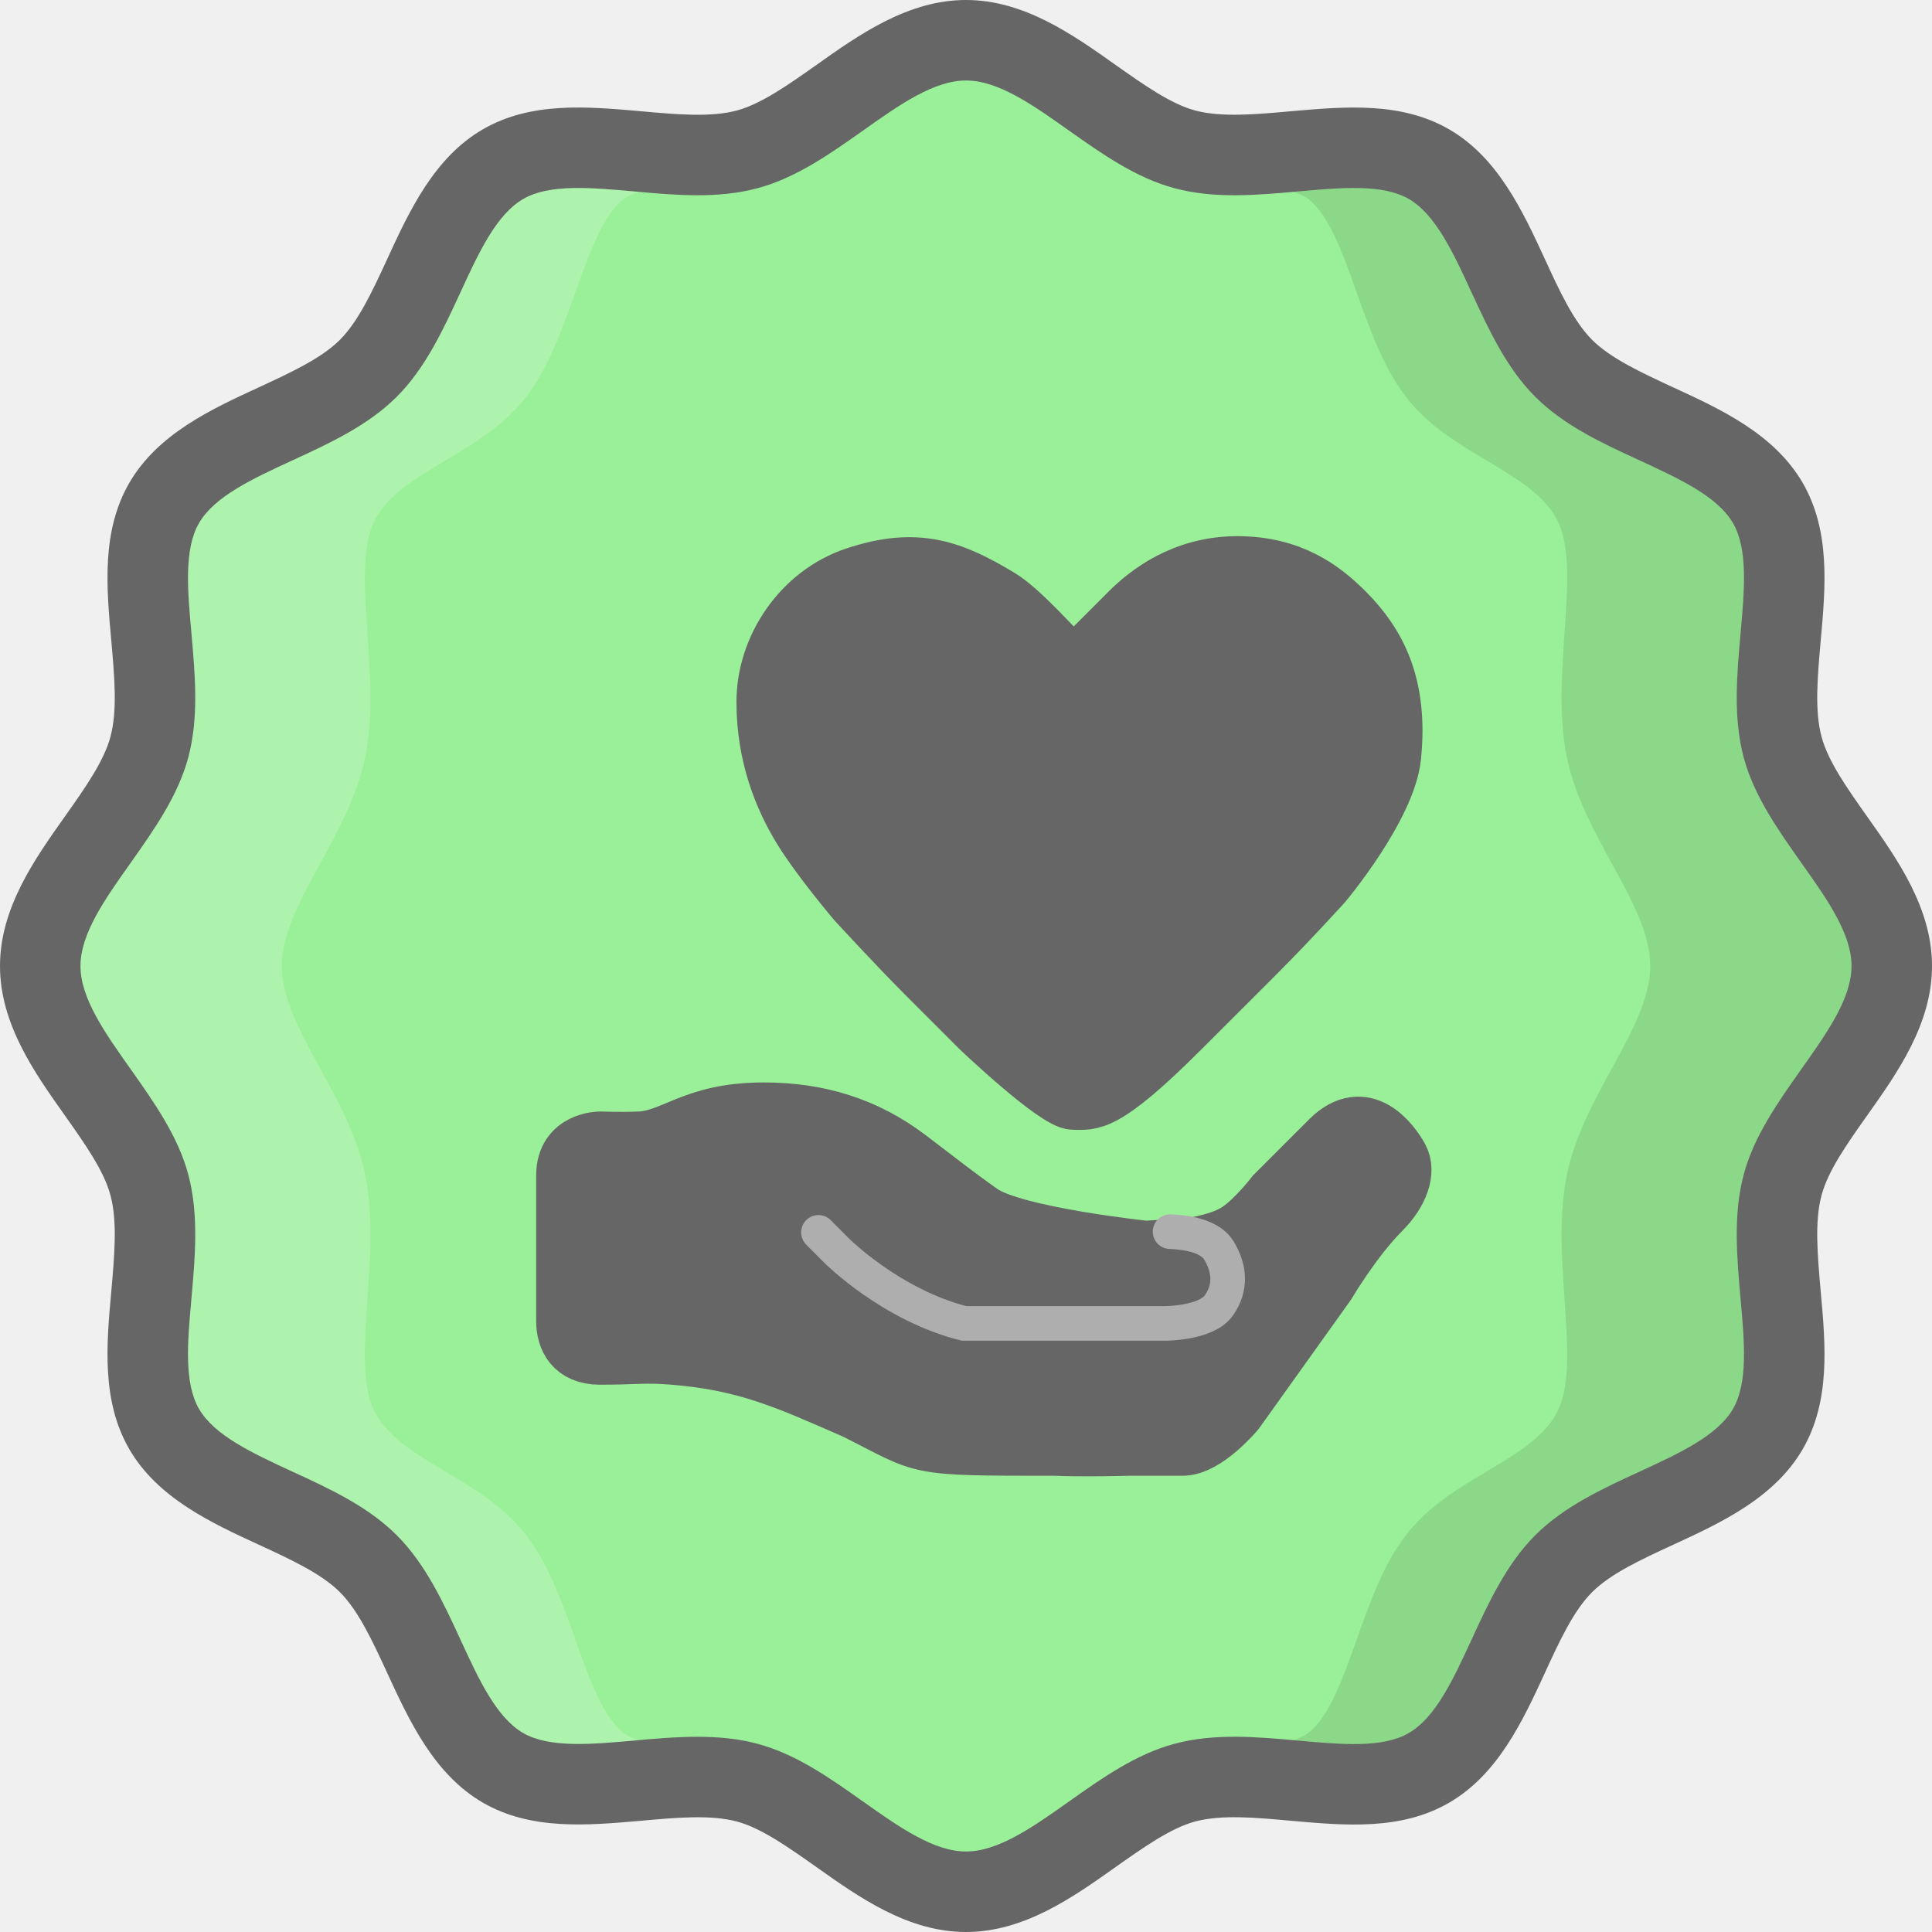
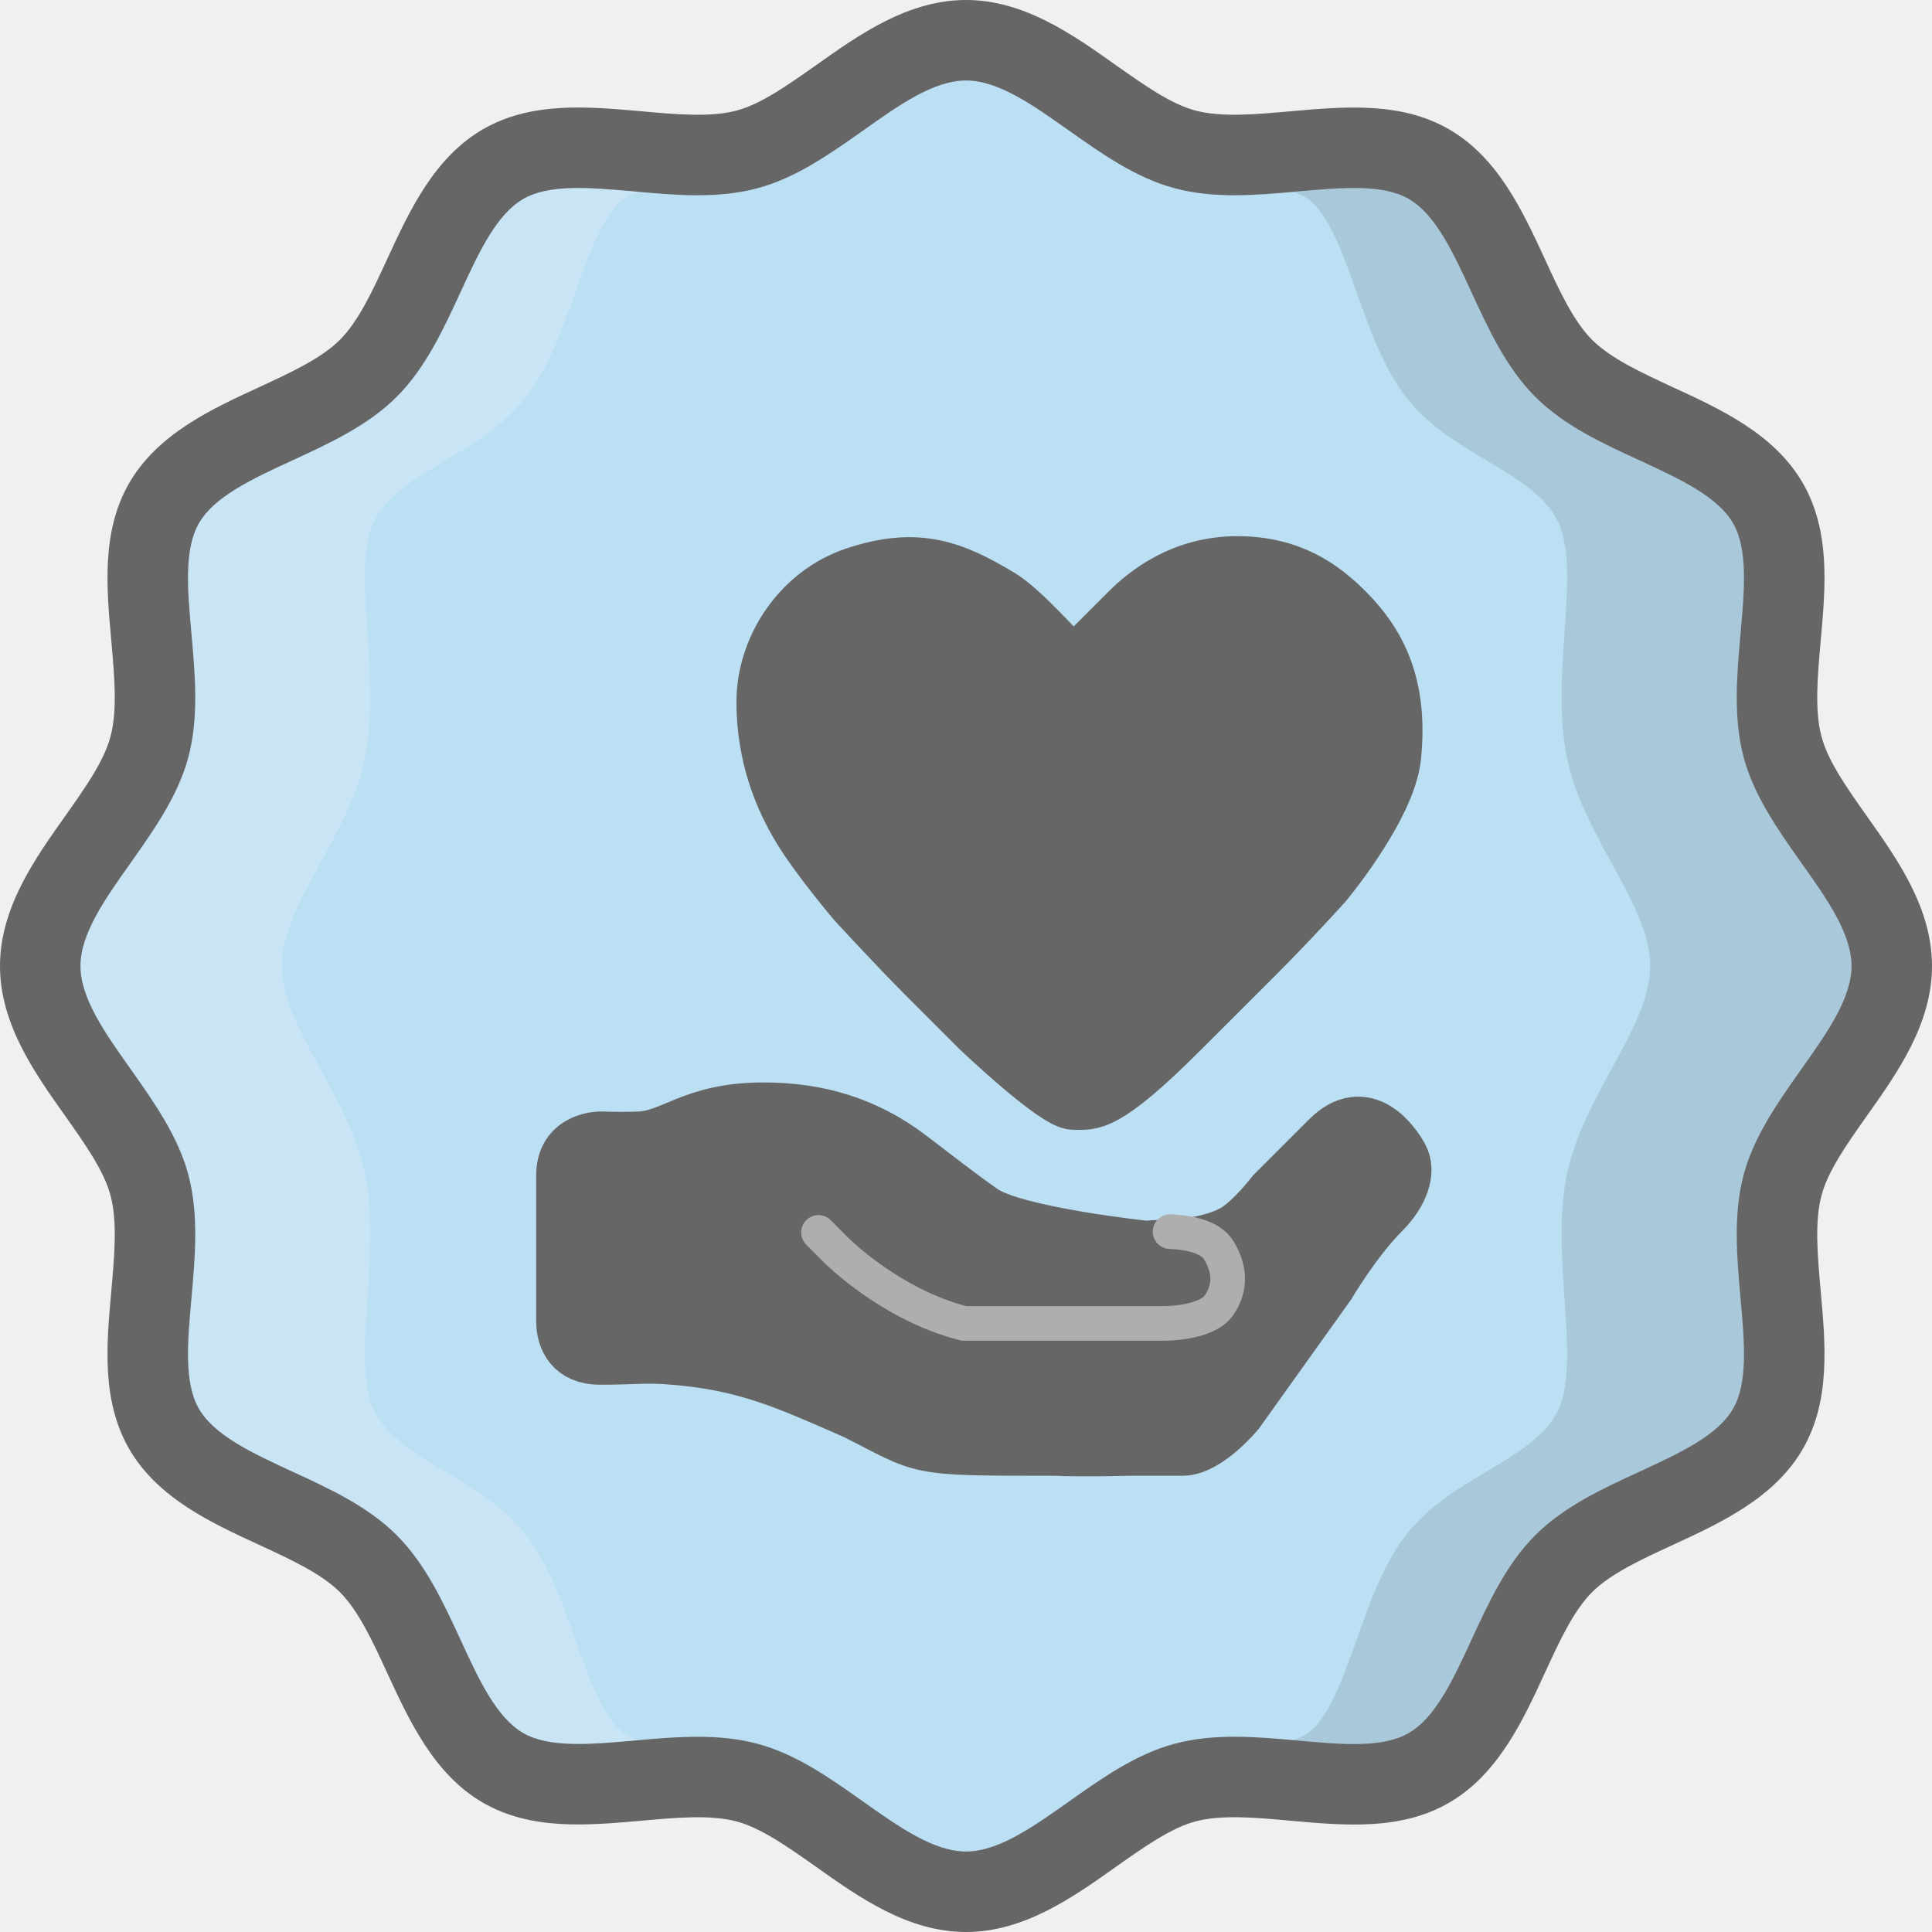
<svg xmlns="http://www.w3.org/2000/svg" width="24" height="24" viewBox="0 0 24 24" fill="none">
  <path d="M23.192 13.86C23.571 13.326 24 12.72 24 12C24 11.28 23.571 10.674 23.192 10.14C22.944 9.789 22.709 9.457 22.628 9.152C22.54 8.826 22.578 8.407 22.617 7.964C22.678 7.292 22.74 6.598 22.394 5.999C22.041 5.39 21.374 5.083 20.785 4.812C20.387 4.627 20.011 4.454 19.778 4.222C19.546 3.99 19.372 3.613 19.189 3.214C18.917 2.626 18.609 1.958 18.002 1.607C17.403 1.261 16.709 1.323 16.035 1.382C15.592 1.422 15.174 1.459 14.848 1.373C14.543 1.291 14.212 1.056 13.86 0.808C13.326 0.429 12.72 0 12 0C11.28 0 10.674 0.429 10.14 0.808C9.788 1.056 9.457 1.291 9.152 1.373C8.825 1.46 8.407 1.422 7.965 1.382C7.294 1.323 6.598 1.26 5.999 1.606C5.391 1.958 5.083 2.625 4.812 3.214C4.628 3.613 4.454 3.99 4.222 4.222C3.989 4.454 3.613 4.627 3.214 4.812C2.626 5.083 1.959 5.39 1.606 5.999C1.26 6.597 1.322 7.292 1.383 7.964C1.422 8.407 1.46 8.826 1.372 9.152C1.291 9.457 1.056 9.789 0.808 10.14C0.429 10.674 0 11.28 0 12C0 12.72 0.429 13.326 0.808 13.86C1.056 14.211 1.291 14.543 1.372 14.848C1.46 15.174 1.422 15.593 1.383 16.036C1.322 16.707 1.26 17.402 1.606 18.002C1.959 18.61 2.626 18.918 3.215 19.189C3.613 19.373 3.989 19.546 4.222 19.778C4.454 20.01 4.628 20.387 4.812 20.786C5.083 21.374 5.391 22.041 5.998 22.393C6.597 22.739 7.291 22.677 7.965 22.618C8.408 22.578 8.826 22.541 9.152 22.627C9.457 22.709 9.788 22.944 10.14 23.192C10.674 23.571 11.28 24 12 24C12.72 24 13.326 23.571 13.86 23.192C14.212 22.944 14.543 22.709 14.848 22.627C15.175 22.54 15.593 22.578 16.035 22.618C16.708 22.678 17.403 22.741 18.001 22.394C18.609 22.042 18.917 21.375 19.189 20.786C19.372 20.387 19.546 20.01 19.778 19.778C20.011 19.546 20.387 19.373 20.786 19.189C21.374 18.918 22.041 18.61 22.394 18.002C22.74 17.403 22.678 16.707 22.617 16.036C22.578 15.593 22.54 15.174 22.628 14.848C22.709 14.543 22.944 14.211 23.192 13.86Z" fill="#666666" />
-   <path d="M22.376 13.282C22.088 13.69 21.789 14.112 21.661 14.59C21.528 15.087 21.576 15.615 21.621 16.125C21.67 16.666 21.716 17.176 21.528 17.501C21.335 17.834 20.865 18.051 20.367 18.281C19.906 18.493 19.43 18.713 19.071 19.071C18.713 19.43 18.493 19.906 18.28 20.368C18.051 20.865 17.834 21.335 17.5 21.528C17.178 21.717 16.666 21.671 16.124 21.622C15.616 21.576 15.087 21.528 14.59 21.662C14.111 21.79 13.69 22.088 13.282 22.377C12.83 22.697 12.401 23 12 23C11.599 23 11.17 22.697 10.718 22.377C10.31 22.088 9.889 21.79 9.41 21.662C9.166 21.596 8.915 21.575 8.663 21.575C8.4 21.575 8.136 21.598 7.875 21.622C7.333 21.67 6.822 21.714 6.499 21.528C6.166 21.334 5.949 20.865 5.72 20.367C5.507 19.906 5.287 19.429 4.929 19.071C4.57 18.712 4.094 18.493 3.633 18.281C3.136 18.051 2.665 17.834 2.472 17.501C2.284 17.176 2.33 16.666 2.379 16.125C2.424 15.615 2.472 15.087 2.339 14.589C2.211 14.112 1.912 13.69 1.624 13.282C1.303 12.83 1 12.401 1 12C1 11.599 1.303 11.17 1.624 10.718C1.912 10.31 2.211 9.888 2.339 9.41C2.472 8.913 2.424 8.385 2.379 7.875C2.33 7.334 2.284 6.824 2.472 6.499C2.665 6.166 3.135 5.949 3.633 5.719C4.094 5.507 4.57 5.287 4.929 4.929C5.287 4.57 5.507 4.094 5.72 3.632C5.949 3.135 6.166 2.665 6.5 2.472C6.823 2.284 7.333 2.33 7.876 2.378C8.385 2.424 8.913 2.472 9.41 2.338C9.889 2.21 10.31 1.912 10.718 1.624C11.17 1.303 11.599 1 12 1C12.401 1 12.83 1.303 13.282 1.624C13.69 1.912 14.111 2.21 14.59 2.338C15.088 2.472 15.614 2.424 16.125 2.378C16.666 2.33 17.177 2.284 17.501 2.472C17.834 2.666 18.051 3.135 18.28 3.633C18.493 4.094 18.713 4.571 19.071 4.929C19.43 5.288 19.906 5.507 20.367 5.719C20.864 5.949 21.335 6.166 21.528 6.499C21.716 6.824 21.67 7.334 21.621 7.875C21.576 8.385 21.528 8.913 21.661 9.411C21.789 9.888 22.088 10.31 22.376 10.718C22.697 11.17 23 11.599 23 12C23 12.401 22.697 12.83 22.376 13.282Z" fill="#9AF098" />
+   <path d="M22.376 13.282C22.088 13.69 21.789 14.112 21.661 14.59C21.528 15.087 21.576 15.615 21.621 16.125C21.67 16.666 21.716 17.176 21.528 17.501C21.335 17.834 20.865 18.051 20.367 18.281C19.906 18.493 19.43 18.713 19.071 19.071C18.713 19.43 18.493 19.906 18.28 20.368C18.051 20.865 17.834 21.335 17.5 21.528C17.178 21.717 16.666 21.671 16.124 21.622C15.616 21.576 15.087 21.528 14.59 21.662C14.111 21.79 13.69 22.088 13.282 22.377C12.83 22.697 12.401 23 12 23C11.599 23 11.17 22.697 10.718 22.377C10.31 22.088 9.889 21.79 9.41 21.662C9.166 21.596 8.915 21.575 8.663 21.575C8.4 21.575 8.136 21.598 7.875 21.622C7.333 21.67 6.822 21.714 6.499 21.528C6.166 21.334 5.949 20.865 5.72 20.367C5.507 19.906 5.287 19.429 4.929 19.071C4.57 18.712 4.094 18.493 3.633 18.281C3.136 18.051 2.665 17.834 2.472 17.501C2.284 17.176 2.33 16.666 2.379 16.125C2.424 15.615 2.472 15.087 2.339 14.589C2.211 14.112 1.912 13.69 1.624 13.282C1.303 12.83 1 12.401 1 12C1 11.599 1.303 11.17 1.624 10.718C1.912 10.31 2.211 9.888 2.339 9.41C2.472 8.913 2.424 8.385 2.379 7.875C2.33 7.334 2.284 6.824 2.472 6.499C2.665 6.166 3.135 5.949 3.633 5.719C4.094 5.507 4.57 5.287 4.929 4.929C5.287 4.57 5.507 4.094 5.72 3.632C5.949 3.135 6.166 2.665 6.5 2.472C6.823 2.284 7.333 2.33 7.876 2.378C8.385 2.424 8.913 2.472 9.41 2.338C9.889 2.21 10.31 1.912 10.718 1.624C11.17 1.303 11.599 1 12 1C12.401 1 12.83 1.303 13.282 1.624C13.69 1.912 14.111 2.21 14.59 2.338C15.088 2.472 15.614 2.424 16.125 2.378C16.666 2.33 17.177 2.284 17.501 2.472C17.834 2.666 18.051 3.135 18.28 3.633C18.493 4.094 18.713 4.571 19.071 4.929C19.43 5.288 19.906 5.507 20.367 5.719C20.864 5.949 21.335 6.166 21.528 6.499C21.716 6.824 21.67 7.334 21.621 7.875C21.576 8.385 21.528 8.913 21.661 9.411C21.789 9.888 22.088 10.31 22.376 10.718C22.697 11.17 23 11.599 23 12C23 12.401 22.697 12.83 22.376 13.282Z" fill="#BBDFF3" />
  <path opacity="0.2" d="M7.749 21.528C7.492 21.334 7.324 20.865 7.147 20.367C6.983 19.906 6.813 19.429 6.536 19.071C6.259 18.712 5.891 18.493 5.534 18.281C5.15 18.051 4.787 17.834 4.637 17.501C4.492 17.176 4.528 16.666 4.565 16.125C4.6 15.615 4.637 15.087 4.535 14.589C4.436 14.112 4.205 13.69 3.982 13.282C3.734 12.83 3.5 12.401 3.5 12C3.5 11.599 3.734 11.17 3.982 10.718C4.205 10.31 4.436 9.888 4.535 9.41C4.637 8.913 4.6 8.385 4.565 7.875C4.528 7.334 4.492 6.824 4.637 6.499C4.787 6.166 5.15 5.949 5.534 5.719C5.891 5.507 6.259 5.287 6.536 4.929C6.813 4.57 6.983 4.094 7.147 3.632C7.324 3.135 7.492 2.665 7.75 2.472C7.805 2.43 7.869 2.405 7.936 2.383C7.916 2.382 7.896 2.38 7.876 2.378C7.333 2.33 6.823 2.284 6.5 2.472C6.166 2.665 5.949 3.135 5.72 3.632C5.507 4.094 5.287 4.57 4.929 4.929C4.57 5.287 4.094 5.507 3.633 5.719C3.135 5.949 2.665 6.166 2.472 6.499C2.284 6.824 2.33 7.334 2.379 7.875C2.424 8.385 2.472 8.913 2.339 9.41C2.211 9.888 1.912 10.31 1.624 10.718C1.303 11.17 1 11.599 1 12C1 12.401 1.303 12.83 1.624 13.282C1.912 13.69 2.211 14.112 2.339 14.589C2.472 15.087 2.424 15.615 2.379 16.125C2.33 16.666 2.284 17.176 2.472 17.501C2.665 17.834 3.136 18.051 3.633 18.281C4.094 18.493 4.57 18.712 4.929 19.071C5.287 19.429 5.507 19.906 5.72 20.367C5.949 20.865 6.166 21.334 6.499 21.528C6.822 21.714 7.333 21.67 7.875 21.622C7.897 21.62 7.919 21.62 7.94 21.618C7.871 21.597 7.805 21.57 7.749 21.528Z" fill="white" />
  <path opacity="0.1" d="M22.376 13.282C22.697 12.83 23 12.401 23 12C23 11.599 22.697 11.17 22.376 10.718C22.088 10.31 21.789 9.888 21.661 9.411C21.528 8.913 21.576 8.385 21.621 7.875C21.67 7.334 21.716 6.824 21.528 6.499C21.335 6.166 20.864 5.949 20.367 5.719C19.906 5.507 19.43 5.288 19.071 4.929C18.713 4.571 18.493 4.094 18.28 3.633C18.051 3.135 17.834 2.666 17.501 2.472C17.177 2.284 16.666 2.33 16.125 2.378C16.105 2.38 16.084 2.382 16.064 2.383C16.131 2.405 16.196 2.431 16.251 2.472C16.508 2.666 16.675 3.135 16.853 3.633C17.017 4.094 17.187 4.571 17.464 4.929C17.741 5.288 18.109 5.507 18.465 5.719C18.849 5.949 19.213 6.166 19.363 6.499C19.508 6.824 19.472 7.334 19.434 7.875C19.4 8.385 19.363 8.913 19.465 9.411C19.564 9.888 19.795 10.31 20.018 10.718C20.266 11.17 20.5 11.599 20.5 12C20.5 12.401 20.266 12.83 20.018 13.282C19.795 13.69 19.564 14.112 19.465 14.59C19.363 15.087 19.4 15.615 19.434 16.125C19.472 16.666 19.508 17.176 19.363 17.501C19.213 17.834 18.85 18.051 18.465 18.281C18.109 18.493 17.741 18.713 17.464 19.071C17.187 19.43 17.017 19.906 16.853 20.368C16.675 20.865 16.508 21.335 16.25 21.528C16.195 21.57 16.131 21.595 16.064 21.617C16.084 21.618 16.104 21.62 16.124 21.622C16.666 21.671 17.178 21.717 17.5 21.528C17.834 21.335 18.051 20.865 18.28 20.368C18.493 19.906 18.713 19.43 19.071 19.071C19.43 18.713 19.906 18.493 20.367 18.281C20.865 18.051 21.335 17.834 21.528 17.501C21.716 17.176 21.67 16.666 21.621 16.125C21.576 15.615 21.528 15.087 21.661 14.59C21.789 14.112 22.088 13.69 22.376 13.282Z" fill="#010101" />
  <path d="M14.012 7.588L13.333 8.267C13.107 8.04 12.689 7.564 12.428 7.407C11.84 7.054 11.395 6.877 10.619 7.136C9.94 7.362 9.488 8.04 9.488 8.719C9.488 9.397 9.71 9.925 9.94 10.302C10.171 10.679 10.619 11.207 10.619 11.207C10.619 11.207 11.125 11.758 11.479 12.112L12.157 12.79C12.157 12.79 13.107 13.695 13.333 13.695C13.559 13.695 13.709 13.772 14.69 12.79L15.595 11.886C16.037 11.444 16.455 10.981 16.455 10.981C16.455 10.981 17.25 10.031 17.314 9.398C17.405 8.506 17.123 7.986 16.726 7.588C16.442 7.304 16.047 7 15.369 7C14.69 7 14.238 7.362 14.012 7.588Z" fill="#666666" />
  <path d="M7 16.409L7 14.6C7 14.147 7.452 14.147 7.452 14.147C7.452 14.147 7.728 14.156 7.905 14.148C8.357 14.148 8.583 13.786 9.488 13.786C10.167 13.786 10.762 13.967 11.297 14.374C11.596 14.6 11.895 14.838 12.202 15.052C12.604 15.333 14.238 15.505 14.238 15.505C14.238 15.505 14.37 15.489 14.535 15.495C14.788 15.477 15.145 15.425 15.369 15.278C15.578 15.142 15.821 14.826 15.821 14.826L16.5 14.147C16.952 13.695 17.306 14.193 17.405 14.374C17.503 14.554 17.405 14.826 17.178 15.052C16.825 15.405 16.5 15.957 16.5 15.957L15.369 17.54C15.369 17.54 14.995 17.993 14.69 17.993H14.012C14.012 17.993 13.46 18.009 13.107 17.993C11.297 17.993 11.524 17.993 10.619 17.54C9.774 17.171 9.276 16.936 8.357 16.862C8.005 16.833 7.905 16.862 7.452 16.862C7.11 16.862 7 16.636 7 16.409Z" fill="#666666" />
  <path d="M14.238 15.505C14.238 15.505 14.992 15.524 15.369 15.278C15.578 15.142 15.821 14.826 15.821 14.826C15.821 14.826 16.047 14.6 16.5 14.147C16.952 13.695 17.306 14.193 17.405 14.374C17.503 14.554 17.405 14.826 17.178 15.052C16.825 15.405 16.5 15.957 16.5 15.957L15.369 17.54C15.369 17.54 14.995 17.993 14.69 17.993C14.238 17.993 14.012 17.993 14.012 17.993C14.012 17.993 13.46 18.009 13.107 17.993C11.297 17.993 11.524 17.993 10.619 17.54C9.774 17.171 9.276 16.936 8.357 16.862C8.005 16.833 7.905 16.862 7.452 16.862C7.11 16.862 7 16.636 7 16.409C7 15.731 7 15.052 7 14.6C7 14.147 7.452 14.147 7.452 14.147C7.452 14.147 7.728 14.156 7.905 14.148C8.357 14.148 8.583 13.786 9.488 13.786C10.167 13.786 10.762 13.967 11.297 14.374C11.596 14.6 11.895 14.838 12.202 15.052C12.604 15.333 14.238 15.505 14.238 15.505ZM14.238 15.505C14.238 15.505 14.955 15.418 15.143 15.731C15.279 15.958 15.294 16.191 15.143 16.409C14.984 16.639 14.464 16.636 14.464 16.636C14.464 16.636 13.107 16.636 11.976 16.636C11.071 16.409 10.393 15.731 10.393 15.731L10.167 15.505M13.333 8.267C13.559 8.04 13.57 8.03 14.012 7.588C14.238 7.362 14.69 7 15.369 7C16.047 7 16.442 7.304 16.726 7.588C17.123 7.986 17.405 8.506 17.314 9.398C17.25 10.031 16.455 10.981 16.455 10.981C16.455 10.981 16.037 11.444 15.595 11.886C15.33 12.151 14.916 12.564 14.69 12.79C13.709 13.772 13.559 13.695 13.333 13.695C13.107 13.695 12.157 12.79 12.157 12.79C12.157 12.79 11.743 12.377 11.479 12.112C11.125 11.758 10.619 11.207 10.619 11.207C10.619 11.207 10.171 10.679 9.94 10.302C9.71 9.925 9.488 9.397 9.488 8.719C9.488 8.04 9.94 7.362 10.619 7.136C11.395 6.877 11.84 7.054 12.428 7.407C12.689 7.564 13.107 8.04 13.333 8.267Z" stroke="#666666" stroke-width="0.679" />
  <path d="M10.167 15.309L10.393 15.536C10.393 15.536 11.072 16.214 11.976 16.44C13.107 16.44 14.464 16.44 14.464 16.44C14.464 16.44 14.984 16.444 15.143 16.214C15.294 15.996 15.279 15.763 15.143 15.536C15.036 15.357 14.756 15.309 14.535 15.3" stroke="#AFAEAE" stroke-width="0.43" stroke-linecap="round" />
</svg>
